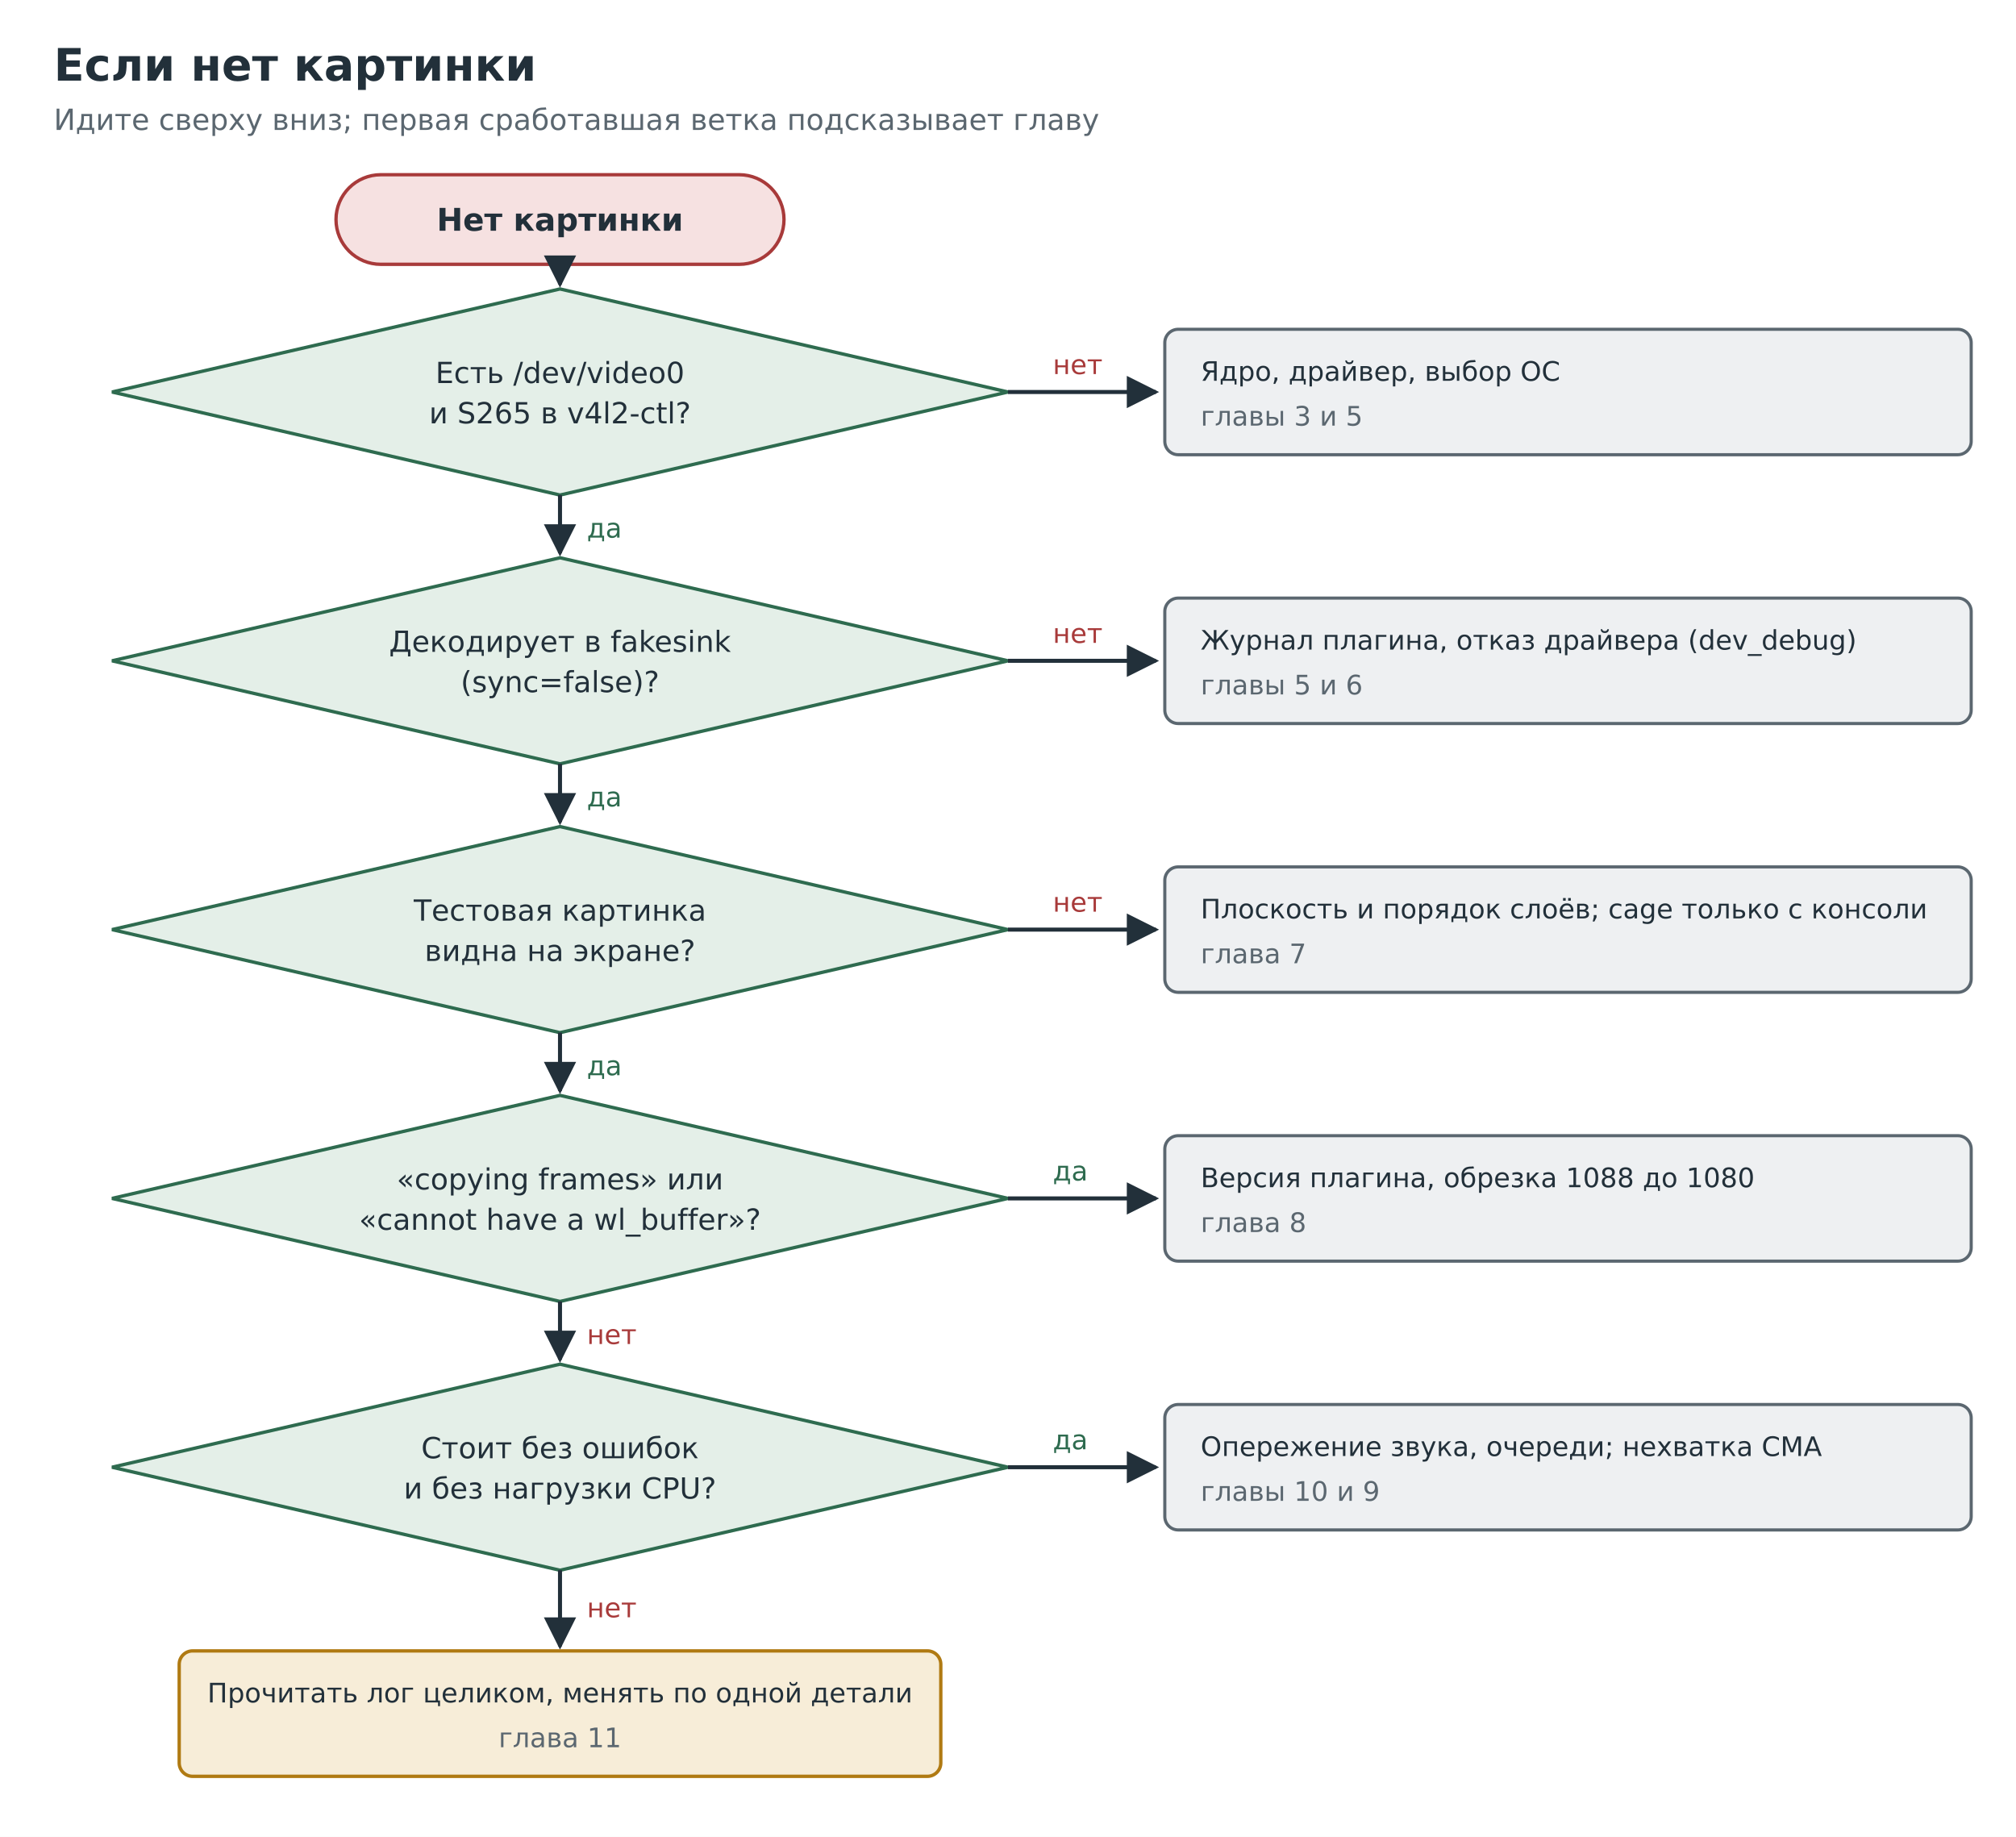
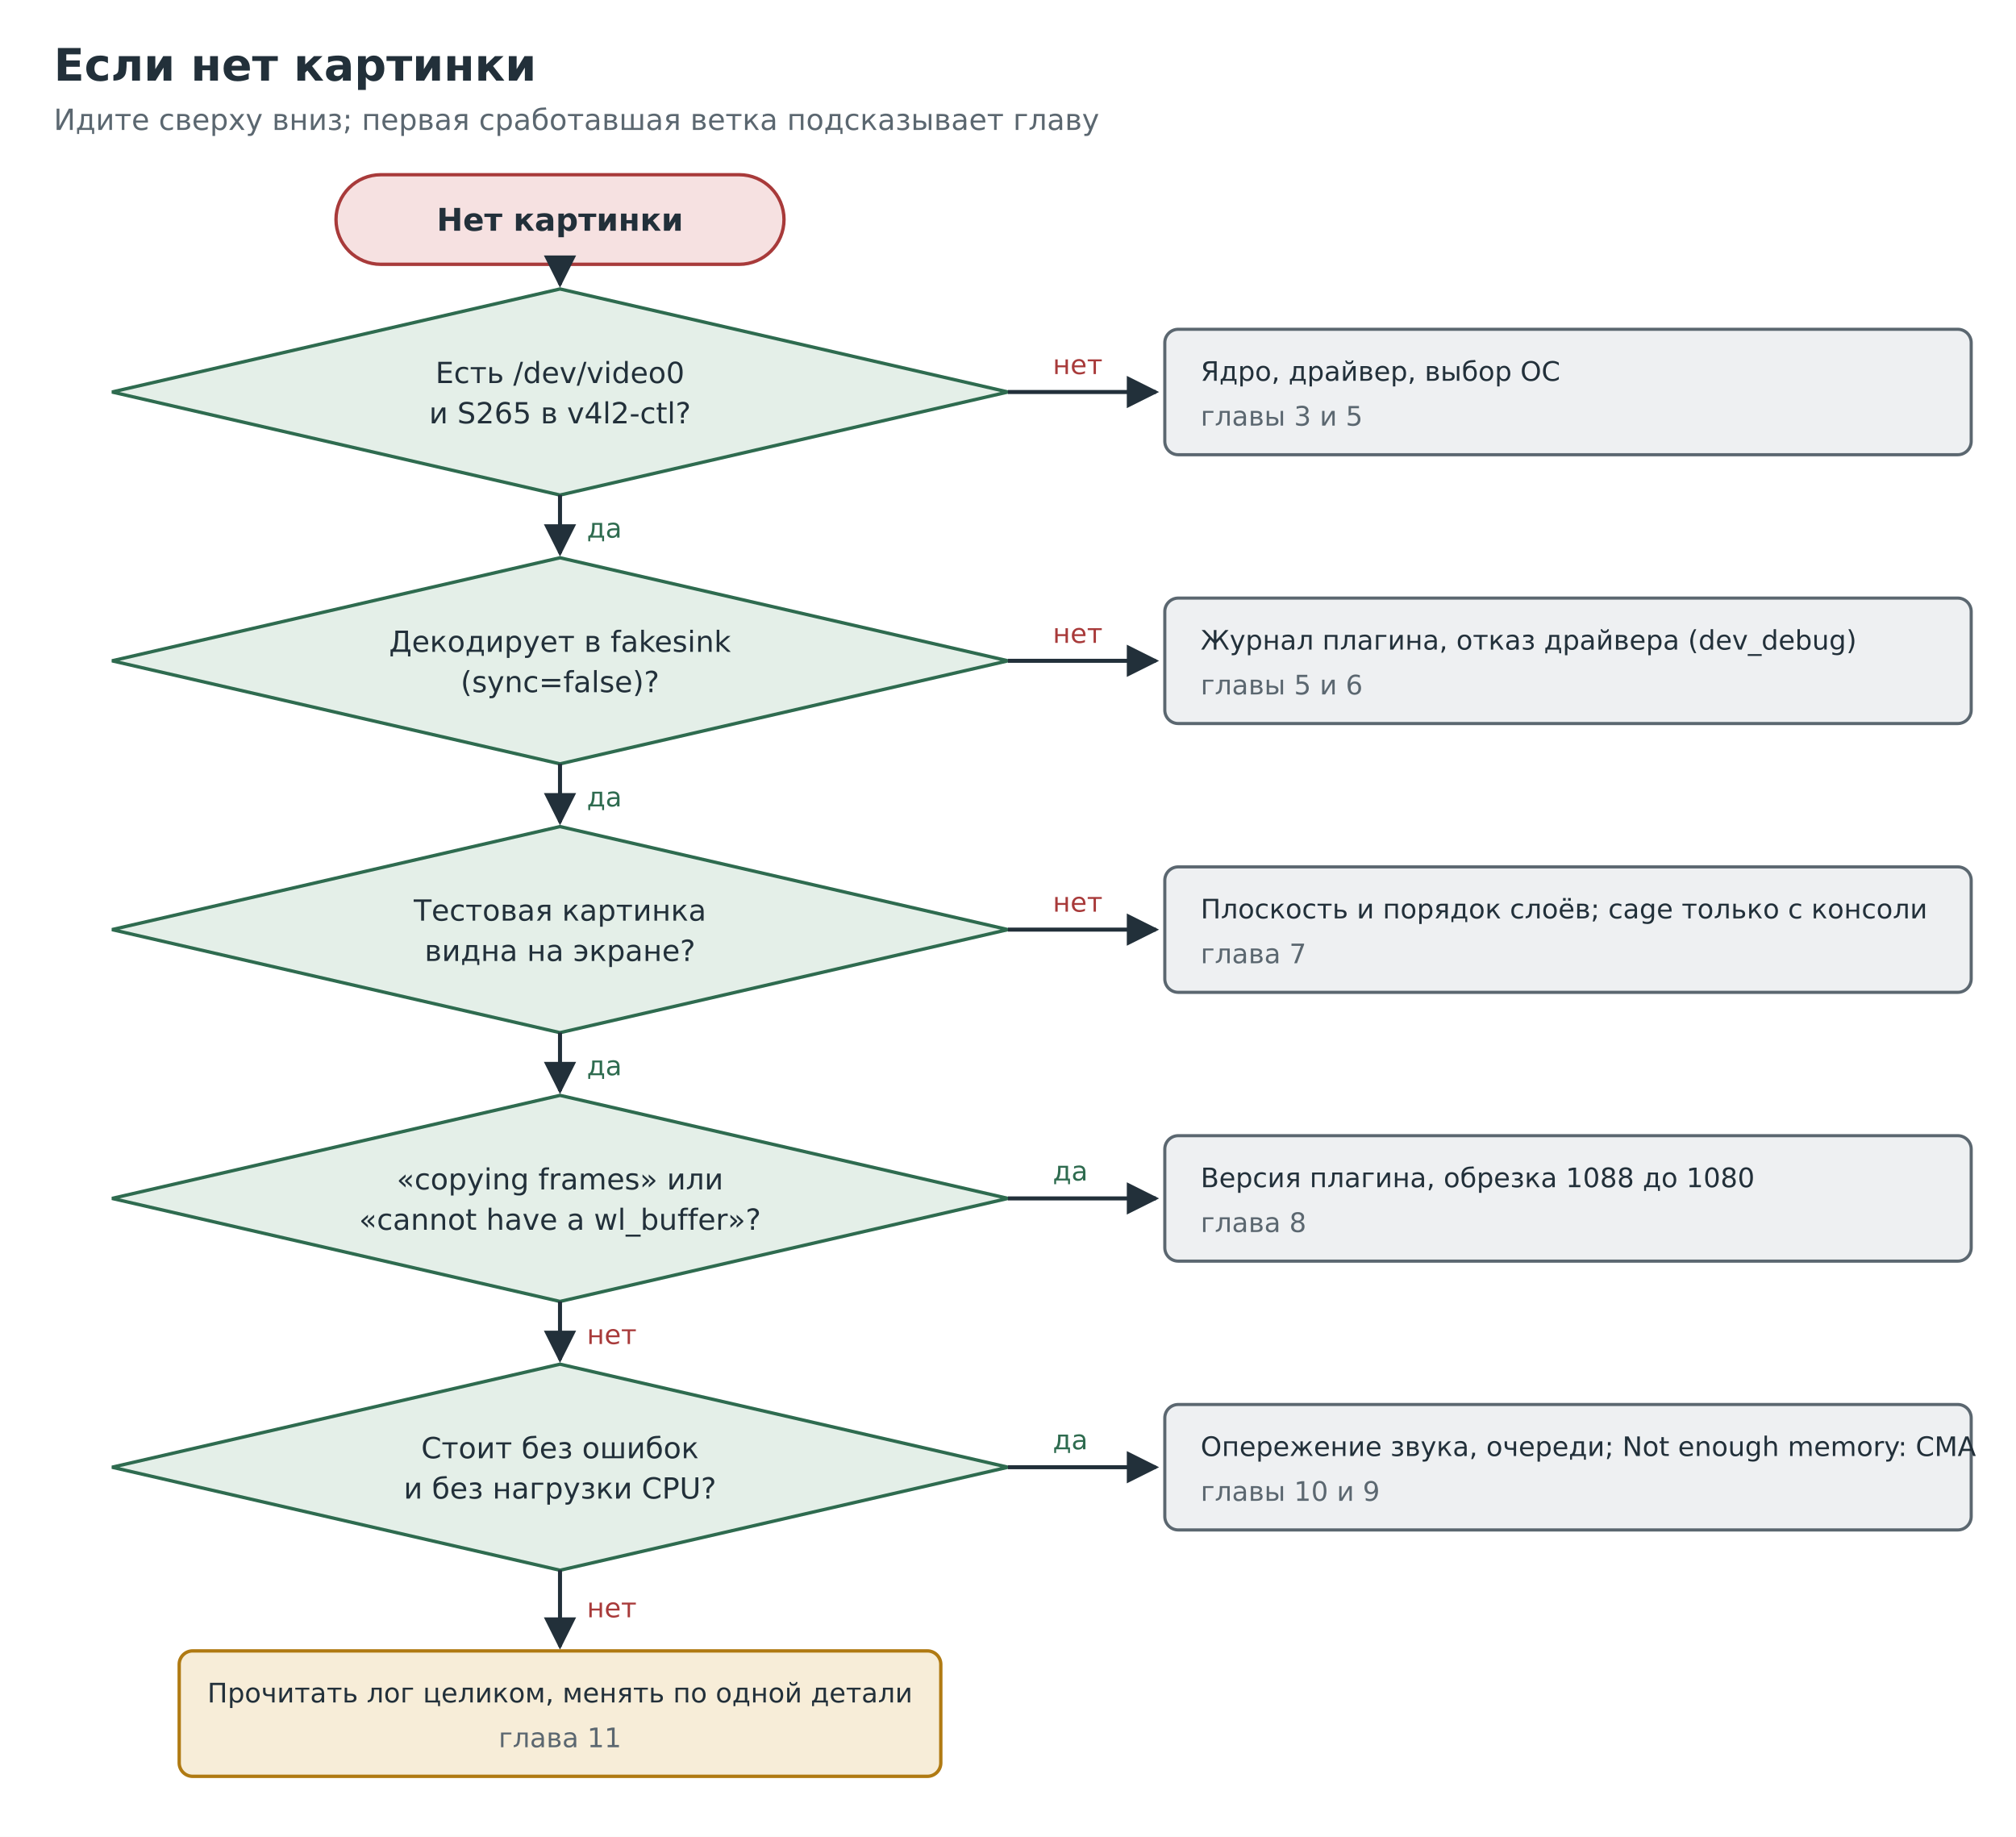
<svg xmlns="http://www.w3.org/2000/svg" viewBox="0 0 900 820" width="900" height="820" font-family="DejaVu Sans, Liberation Sans, Arial, sans-serif">
  <defs>
    <marker id="arr" viewBox="0 0 10 10" refX="9" refY="5" markerWidth="8" markerHeight="8" orient="auto-start-reverse">
      <path d="M0,0 L10,5 L0,10 z" fill="#22303A" />
    </marker>
  </defs>
  <rect width="900" height="820" fill="#FFFFFF" />
  <text x="24" y="36" font-size="20" font-weight="700" fill="#22303A">Если нет картинки</text>
  <text x="24" y="58" font-size="13" fill="#5B6770">Идите сверху вниз; первая сработавшая ветка подсказывает главу</text>
  <rect x="150" y="78" width="200" height="40" rx="20" fill="#F6E1E1" stroke="#A83A3A" stroke-width="1.5" />
  <text x="250" y="103" font-size="14" font-weight="700" fill="#22303A" text-anchor="middle">Нет картинки</text>
  <line x1="250" y1="118" x2="250" y2="127" stroke="#22303A" stroke-width="1.8" marker-end="url(#arr)" />
  <g font-size="13" fill="#22303A" text-anchor="middle">
    <polygon points="250,129 450,175 250,221 50,175" fill="#E4EFE8" stroke="#2E6B4F" stroke-width="1.5" />
    <text x="250" y="171">Есть /dev/video0</text>
    <text x="250" y="189">и S265 в v4l2-ctl?</text>
    <polygon points="250,249 450,295 250,341 50,295" fill="#E4EFE8" stroke="#2E6B4F" stroke-width="1.5" />
    <text x="250" y="291">Декодирует в fakesink</text>
    <text x="250" y="309">(sync=false)?</text>
    <polygon points="250,369 450,415 250,461 50,415" fill="#E4EFE8" stroke="#2E6B4F" stroke-width="1.5" />
    <text x="250" y="411">Тестовая картинка</text>
    <text x="250" y="429">видна на экране?</text>
    <polygon points="250,489 450,535 250,581 50,535" fill="#E4EFE8" stroke="#2E6B4F" stroke-width="1.5" />
    <text x="250" y="531">«copying frames» или</text>
    <text x="250" y="549">«cannot have a wl_buffer»?</text>
    <polygon points="250,609 450,655 250,701 50,655" fill="#E4EFE8" stroke="#2E6B4F" stroke-width="1.5" />
    <text x="250" y="651">Стоит без ошибок</text>
    <text x="250" y="669">и без нагрузки CPU?</text>
  </g>
  <g stroke="#22303A" stroke-width="1.8">
    <line x1="250" y1="221" x2="250" y2="247" marker-end="url(#arr)" />
    <line x1="250" y1="341" x2="250" y2="367" marker-end="url(#arr)" />
    <line x1="250" y1="461" x2="250" y2="487" marker-end="url(#arr)" />
    <line x1="250" y1="581" x2="250" y2="607" marker-end="url(#arr)" />
    <line x1="250" y1="701" x2="250" y2="735" marker-end="url(#arr)" />
    <line x1="450" y1="175" x2="516" y2="175" marker-end="url(#arr)" />
    <line x1="450" y1="295" x2="516" y2="295" marker-end="url(#arr)" />
    <line x1="450" y1="415" x2="516" y2="415" marker-end="url(#arr)" />
    <line x1="450" y1="535" x2="516" y2="535" marker-end="url(#arr)" />
    <line x1="450" y1="655" x2="516" y2="655" marker-end="url(#arr)" />
  </g>
  <g font-size="12">
    <text x="262" y="240" fill="#2E6B4F">да</text>
    <text x="262" y="360" fill="#2E6B4F">да</text>
    <text x="262" y="480" fill="#2E6B4F">да</text>
    <text x="262" y="600" fill="#A83A3A">нет</text>
    <text x="262" y="722" fill="#A83A3A">нет</text>
    <text x="470" y="167" fill="#A83A3A">нет</text>
    <text x="470" y="287" fill="#A83A3A">нет</text>
    <text x="470" y="407" fill="#A83A3A">нет</text>
    <text x="470" y="527" fill="#2E6B4F">да</text>
    <text x="470" y="647" fill="#2E6B4F">да</text>
  </g>
  <g font-size="12" fill="#22303A">
    <rect x="520" y="147" width="360" height="56" rx="6" fill="#EEF0F2" stroke="#5B6770" stroke-width="1.4" />
    <text x="536" y="170">Ядро, драйвер, выбор ОС</text>
    <text x="536" y="190" fill="#5B6770">главы 3 и 5</text>
    <rect x="520" y="267" width="360" height="56" rx="6" fill="#EEF0F2" stroke="#5B6770" stroke-width="1.4" />
    <text x="536" y="290">Журнал плагина, отказ драйвера (dev_debug)</text>
    <text x="536" y="310" fill="#5B6770">главы 5 и 6</text>
    <rect x="520" y="387" width="360" height="56" rx="6" fill="#EEF0F2" stroke="#5B6770" stroke-width="1.4" />
    <text x="536" y="410">Плоскость и порядок слоёв; cage только с консоли</text>
    <text x="536" y="430" fill="#5B6770">глава 7</text>
    <rect x="520" y="507" width="360" height="56" rx="6" fill="#EEF0F2" stroke="#5B6770" stroke-width="1.4" />
    <text x="536" y="530">Версия плагина, обрезка 1088 до 1080</text>
    <text x="536" y="550" fill="#5B6770">глава 8</text>
    <rect x="520" y="627" width="360" height="56" rx="6" fill="#EEF0F2" stroke="#5B6770" stroke-width="1.4" />
-     <text x="536" y="650">Опережение звука, очереди; нехватка CMA</text>
+     <text x="536" y="650">Опережение звука, очереди; Not enough memory: CMA</text>
    <text x="536" y="670" fill="#5B6770">главы 10 и 9</text>
  </g>
  <rect x="80" y="737" width="340" height="56" rx="6" fill="#F7EDD8" stroke="#B07A12" stroke-width="1.5" />
  <text x="250" y="760" font-size="12" fill="#22303A" text-anchor="middle">Прочитать лог целиком, менять по одной детали</text>
  <text x="250" y="780" font-size="12" fill="#5B6770" text-anchor="middle">глава 11</text>
</svg>
